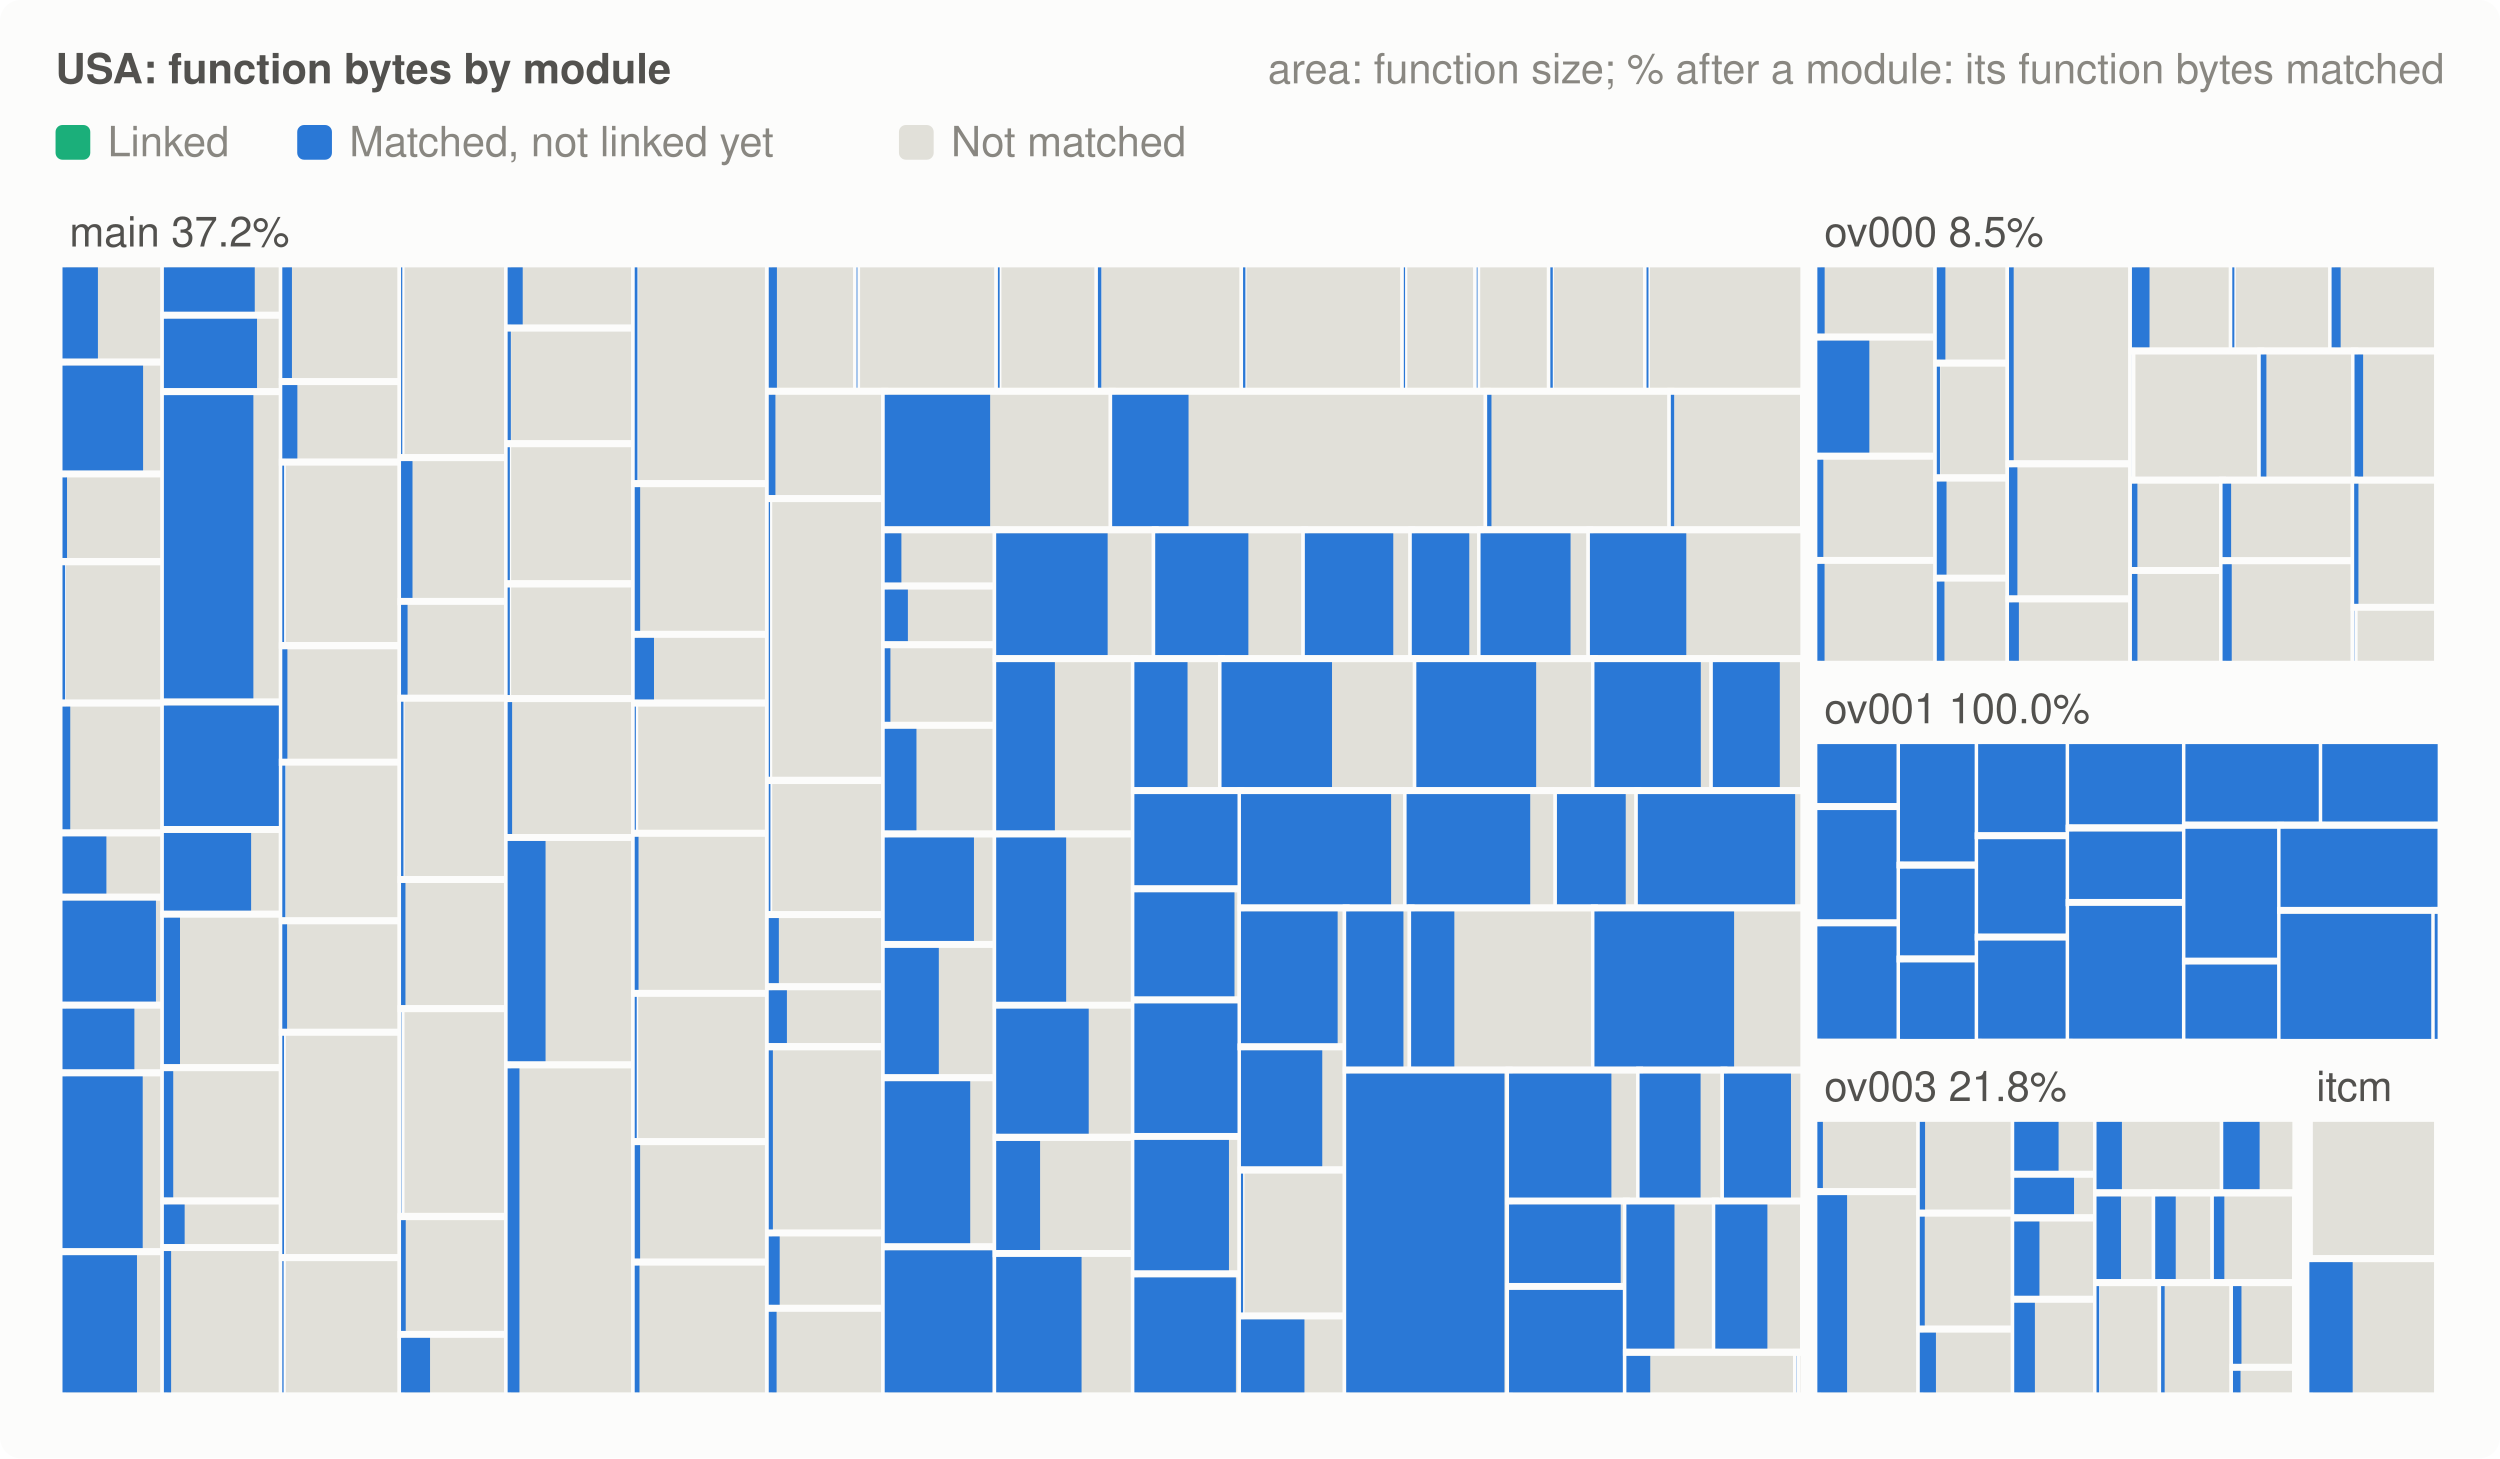
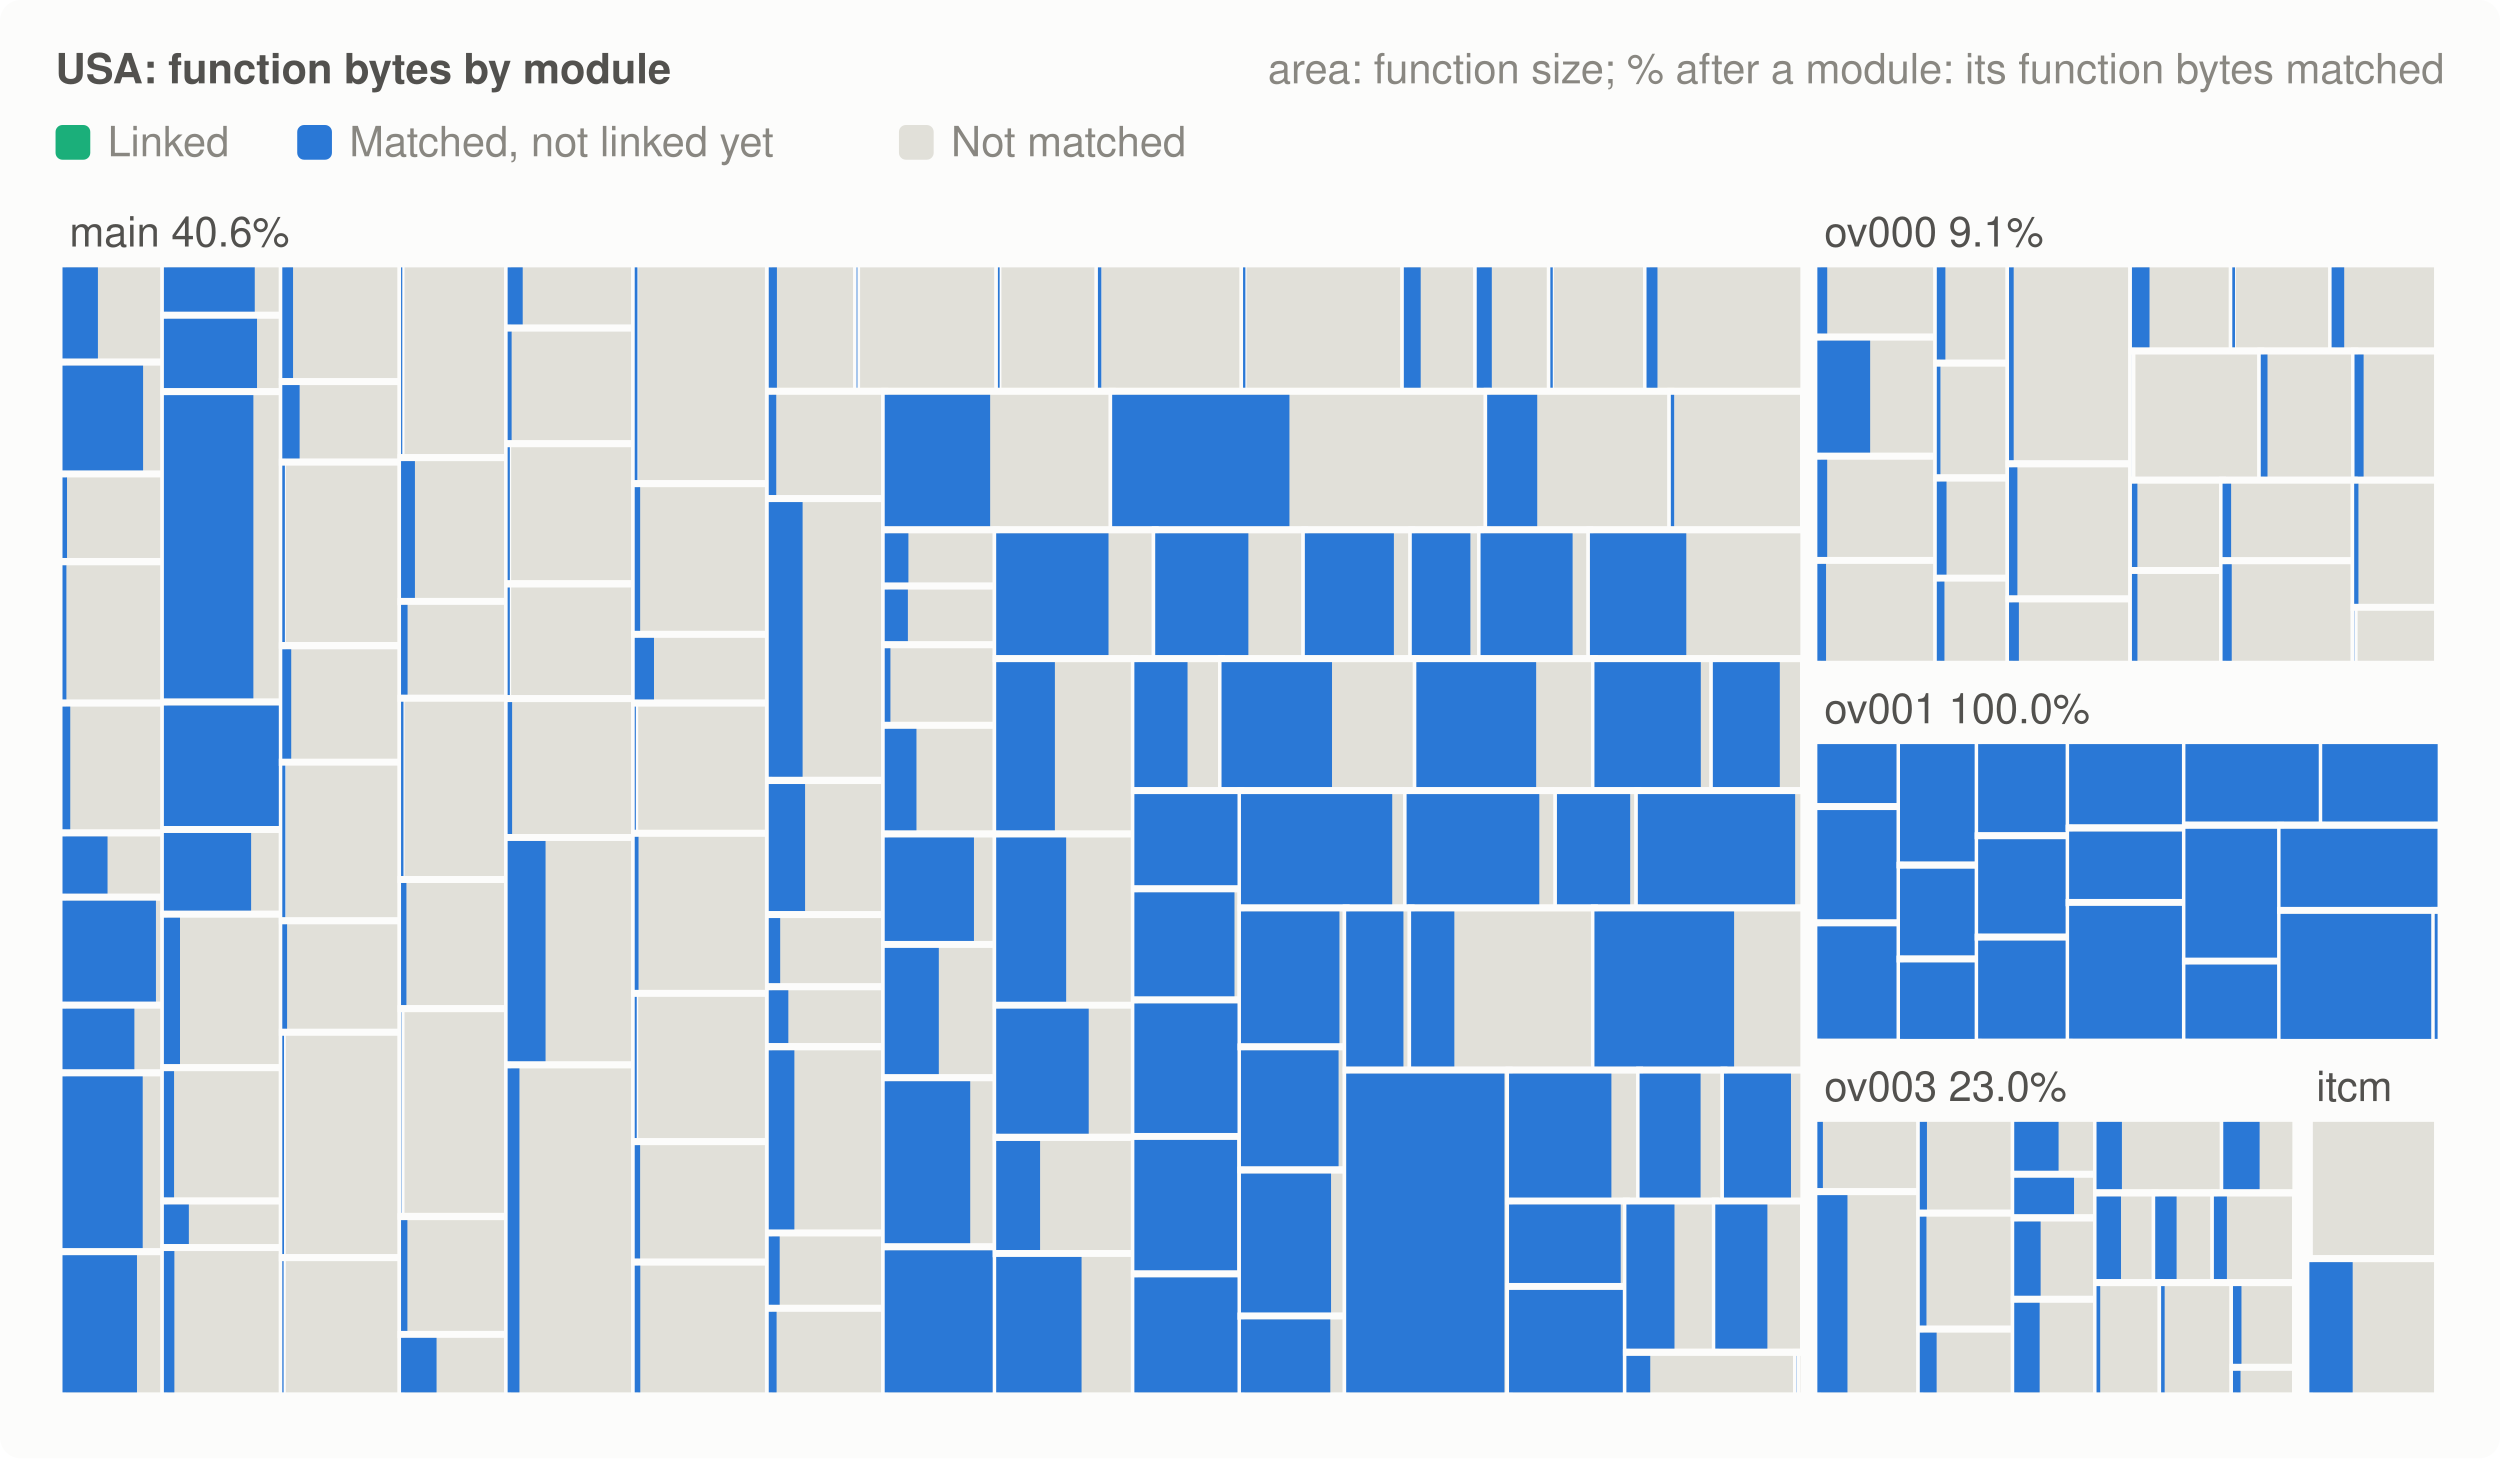
<svg xmlns="http://www.w3.org/2000/svg" viewBox="0 0 720 420" width="720" height="420" role="img" aria-label="Matched and linked code by module (USA)">
  <style>.bg{fill:#fcfcfb}.lbl{fill:#52514e}.muted{fill:#898781}.todo{fill:#e1e0d9}.gap{stroke:#fcfcfb}.matched{fill:#2a78d6}.linked{fill:#1baf7a}@media (prefers-color-scheme: dark){.bg{fill:#1a1a19}.lbl{fill:#c3c2b7}.muted{fill:#898781}.todo{fill:#2c2c2a}.gap{stroke:#1a1a19}.matched{fill:#3987e5}.linked{fill:#199e70}}text{font:12px -apple-system,BlinkMacSystemFont,'Segoe UI',Helvetica,Arial,sans-serif}.head{font-weight:600}</style>
  <rect class="bg" width="720" height="420" rx="6" />
  <text class="lbl head" x="16" y="24">USA: function bytes by module</text>
  <text class="muted" x="704" y="24" text-anchor="end">area: function size; % after a module: its function bytes matched</text>
  <rect class="linked" x="16" y="36" width="10" height="10" rx="2" />
  <text class="muted" x="31" y="45">Linked</text>
  <rect class="matched" x="85.6" y="36" width="10" height="10" rx="2" />
  <text class="muted" x="100.6" y="45">Matched, not linked yet</text>
  <rect class="todo" x="258.9" y="36" width="10" height="10" rx="2" />
  <text class="muted" x="273.9" y="45">Not matched</text>
  <rect class="todo gap" x="18.0" y="76.0" width="29.2" height="28.3" stroke-width="2" />
  <rect class="matched" x="18.0" y="77.0" width="10.20" height="26.3" />
  <rect class="todo gap" x="18.0" y="104.3" width="29.2" height="32.3" stroke-width="2" />
  <rect class="matched" x="18.0" y="105.3" width="23.21" height="30.3" />
  <rect class="todo gap" x="18.0" y="136.5" width="29.2" height="25.2" stroke-width="2" />
  <rect class="matched" x="18.0" y="137.5" width="1.30" height="23.2" />
  <rect class="todo gap" x="18.0" y="161.8" width="29.2" height="40.7" stroke-width="2" />
-   <rect class="matched" x="18.0" y="162.8" width="0.75" height="38.7" />
+   <rect class="matched" x="18.0" y="162.8" width="1.12" height="38.7" />
  <rect class="todo gap" x="18.0" y="202.5" width="29.2" height="37.4" stroke-width="2" />
  <rect class="matched" x="18.0" y="203.5" width="2.23" height="35.4" />
  <rect class="todo gap" x="18.0" y="239.9" width="29.2" height="18.5" stroke-width="2" />
-   <rect class="matched" x="18.0" y="240.9" width="12.64" height="16.5" />
+   <rect class="matched" x="18.0" y="240.9" width="12.97" height="16.5" />
  <rect class="todo gap" x="18.0" y="258.4" width="29.2" height="31.1" stroke-width="2" />
  <rect class="matched" x="18.0" y="259.4" width="26.91" height="29.1" />
  <rect class="todo gap" x="18.0" y="289.5" width="29.2" height="19.5" stroke-width="2" />
  <rect class="matched" x="18.0" y="290.5" width="20.70" height="17.5" />
  <rect class="todo gap" x="18.0" y="309.0" width="29.2" height="51.5" stroke-width="2" />
  <rect class="matched" x="18.0" y="310.0" width="23.10" height="49.5" />
  <rect class="todo gap" x="18.0" y="360.5" width="29.2" height="41.5" stroke-width="2" />
  <rect class="matched" x="18.0" y="361.5" width="21.45" height="39.5" />
  <rect class="todo gap" x="47.2" y="76.0" width="34.1" height="14.8" stroke-width="2" />
  <rect class="matched" x="47.2" y="77.0" width="26.17" height="12.8" />
  <rect class="todo gap" x="47.2" y="90.8" width="34.1" height="22.0" stroke-width="2" />
  <rect class="matched" x="47.2" y="91.8" width="26.82" height="20.0" />
  <rect class="todo gap" x="47.2" y="112.8" width="34.1" height="89.4" stroke-width="2" />
  <rect class="matched" x="47.2" y="113.8" width="25.77" height="87.4" />
  <rect class="todo gap" x="47.2" y="202.2" width="34.1" height="36.7" stroke-width="2" />
  <rect class="matched" x="47.2" y="203.2" width="33.57" height="34.7" />
  <rect class="todo gap" x="47.2" y="238.9" width="34.1" height="24.4" stroke-width="2" />
  <rect class="matched" x="47.2" y="239.9" width="25.12" height="22.4" />
  <rect class="todo gap" x="47.2" y="263.3" width="34.1" height="44.2" stroke-width="2" />
  <rect class="matched" x="47.2" y="264.3" width="4.64" height="42.2" />
  <rect class="todo gap" x="47.2" y="307.5" width="34.1" height="38.4" stroke-width="2" />
-   <rect class="matched" x="47.2" y="308.5" width="2.69" height="36.4" />
+   <rect class="matched" x="47.2" y="308.5" width="2.93" height="36.4" />
  <rect class="todo gap" x="47.2" y="345.9" width="34.1" height="13.4" stroke-width="2" />
-   <rect class="matched" x="47.2" y="346.9" width="5.98" height="11.4" />
+   <rect class="matched" x="47.2" y="346.9" width="7.19" height="11.4" />
  <rect class="todo gap" x="47.2" y="359.3" width="34.1" height="42.7" stroke-width="2" />
-   <rect class="matched" x="47.2" y="360.3" width="2.08" height="40.7" />
+   <rect class="matched" x="47.2" y="360.3" width="3.02" height="40.7" />
  <rect class="todo gap" x="81.3" y="76.0" width="34.2" height="33.9" stroke-width="2" />
-   <rect class="matched" x="81.3" y="77.0" width="2.78" height="31.9" />
+   <rect class="matched" x="81.3" y="77.0" width="3.10" height="31.9" />
  <rect class="todo gap" x="81.3" y="109.9" width="34.2" height="23.2" stroke-width="2" />
-   <rect class="matched" x="81.3" y="110.9" width="4.34" height="21.2" />
+   <rect class="matched" x="81.3" y="110.9" width="4.99" height="21.2" />
  <rect class="todo gap" x="81.3" y="133.1" width="34.2" height="52.8" stroke-width="2" />
-   <rect class="matched" x="81.3" y="134.1" width="0.52" height="50.8" />
+   <rect class="matched" x="81.3" y="134.1" width="0.75" height="50.8" />
  <rect class="todo gap" x="81.3" y="186.0" width="34.2" height="33.6" stroke-width="2" />
-   <rect class="matched" x="81.3" y="187.0" width="1.47" height="31.6" />
+   <rect class="matched" x="81.3" y="187.0" width="2.57" height="31.6" />
  <rect class="todo gap" x="81.3" y="219.5" width="34.2" height="45.7" stroke-width="2" />
  <rect class="matched" x="81.3" y="220.5" width="0.88" height="43.7" />
  <rect class="todo gap" x="81.3" y="265.2" width="34.2" height="32.1" stroke-width="2" />
  <rect class="matched" x="81.3" y="266.2" width="1.38" height="30.1" />
  <rect class="todo gap" x="81.3" y="297.3" width="34.2" height="64.9" stroke-width="2" />
  <rect class="matched" x="81.3" y="298.3" width="0.50" height="62.9" />
  <rect class="todo gap" x="81.3" y="362.2" width="34.2" height="39.8" stroke-width="2" />
  <rect class="matched" x="81.3" y="363.2" width="0.38" height="37.8" />
  <rect class="todo gap" x="115.5" y="76.0" width="30.7" height="55.8" stroke-width="2" />
  <rect class="matched" x="115.5" y="77.0" width="0.36" height="53.8" />
  <rect class="todo gap" x="115.5" y="131.8" width="30.7" height="41.5" stroke-width="2" />
-   <rect class="matched" x="115.5" y="132.8" width="3.30" height="39.5" />
+   <rect class="matched" x="115.5" y="132.8" width="4.00" height="39.5" />
  <rect class="todo gap" x="115.5" y="173.2" width="30.7" height="27.9" stroke-width="2" />
  <rect class="matched" x="115.5" y="174.2" width="1.88" height="25.9" />
  <rect class="todo gap" x="115.5" y="201.1" width="30.7" height="52.2" stroke-width="2" />
  <rect class="matched" x="115.5" y="202.1" width="0.70" height="50.2" />
  <rect class="todo gap" x="115.5" y="253.3" width="30.7" height="37.2" stroke-width="2" />
-   <rect class="matched" x="115.5" y="254.3" width="1.27" height="35.2" />
+   <rect class="matched" x="115.5" y="254.3" width="1.55" height="35.2" />
  <rect class="todo gap" x="115.5" y="290.5" width="30.7" height="59.8" stroke-width="2" />
  <rect class="matched" x="115.5" y="291.5" width="0.11" height="57.8" />
  <rect class="todo gap" x="115.5" y="350.4" width="30.7" height="34.0" stroke-width="2" />
-   <rect class="matched" x="115.5" y="351.4" width="1.35" height="32.0" />
+   <rect class="matched" x="115.5" y="351.4" width="1.83" height="32.0" />
  <rect class="todo gap" x="115.5" y="384.3" width="30.7" height="17.7" stroke-width="2" />
-   <rect class="matched" x="115.5" y="385.3" width="8.35" height="15.7" />
+   <rect class="matched" x="115.5" y="385.3" width="10.23" height="15.7" />
  <rect class="todo gap" x="146.2" y="76.0" width="36.6" height="18.5" stroke-width="2" />
  <rect class="matched" x="146.2" y="77.0" width="4.34" height="16.5" />
  <rect class="todo gap" x="146.2" y="94.5" width="36.6" height="33.3" stroke-width="2" />
-   <rect class="matched" x="146.2" y="95.5" width="0.93" height="31.3" />
+   <rect class="matched" x="146.2" y="95.5" width="1.15" height="31.3" />
  <rect class="todo gap" x="146.2" y="127.8" width="36.6" height="40.3" stroke-width="2" />
  <rect class="matched" x="146.2" y="128.8" width="0.64" height="38.3" />
  <rect class="todo gap" x="146.2" y="168.2" width="36.6" height="33.0" stroke-width="2" />
  <rect class="matched" x="146.2" y="169.2" width="0.63" height="31.0" />
  <rect class="todo gap" x="146.2" y="201.2" width="36.6" height="40.0" stroke-width="2" />
  <rect class="matched" x="146.2" y="202.2" width="1.29" height="38.0" />
  <rect class="todo gap" x="146.2" y="241.2" width="36.6" height="65.5" stroke-width="2" />
  <rect class="matched" x="146.2" y="242.2" width="10.92" height="63.5" />
  <rect class="todo gap" x="146.2" y="306.7" width="36.6" height="95.3" stroke-width="2" />
  <rect class="matched" x="146.2" y="307.7" width="3.40" height="93.3" />
  <rect class="todo gap" x="182.8" y="76.0" width="38.5" height="63.3" stroke-width="2" />
  <rect class="matched" x="182.8" y="77.0" width="0.78" height="61.3" />
  <rect class="todo gap" x="182.8" y="139.3" width="38.5" height="43.4" stroke-width="2" />
  <rect class="matched" x="182.8" y="140.3" width="1.56" height="41.4" />
  <rect class="todo gap" x="182.8" y="182.7" width="38.5" height="19.8" stroke-width="2" />
  <rect class="matched" x="182.8" y="183.7" width="5.55" height="17.8" />
  <rect class="todo gap" x="182.8" y="202.5" width="38.5" height="37.5" stroke-width="2" />
  <rect class="matched" x="182.8" y="203.5" width="0.33" height="35.5" />
  <rect class="todo gap" x="182.8" y="240.0" width="38.5" height="46.1" stroke-width="2" />
  <rect class="matched" x="182.8" y="241.0" width="1.10" height="44.1" />
  <rect class="todo gap" x="182.8" y="286.1" width="38.5" height="42.7" stroke-width="2" />
  <rect class="matched" x="182.8" y="287.1" width="0.58" height="40.7" />
  <rect class="todo gap" x="182.8" y="328.8" width="38.5" height="34.7" stroke-width="2" />
  <rect class="matched" x="182.8" y="329.8" width="1.55" height="32.7" />
  <rect class="todo gap" x="182.8" y="363.5" width="38.5" height="38.5" stroke-width="2" />
-   <rect class="matched" x="182.8" y="364.5" width="1.37" height="36.5" />
+   <rect class="matched" x="182.8" y="364.5" width="1.60" height="36.5" />
  <rect class="todo gap" x="221.4" y="76.0" width="25.3" height="36.7" stroke-width="2" />
  <rect class="matched" x="221.4" y="77.0" width="2.35" height="34.7" />
  <rect class="todo gap" x="246.7" y="76.0" width="40.7" height="36.7" stroke-width="2" />
  <rect class="matched" x="246.7" y="77.0" width="0.23" height="34.7" />
  <rect class="todo gap" x="287.4" y="76.0" width="28.9" height="36.7" stroke-width="2" />
  <rect class="matched" x="287.4" y="77.0" width="0.50" height="34.7" />
  <rect class="todo gap" x="316.2" y="76.0" width="41.8" height="36.7" stroke-width="2" />
  <rect class="matched" x="316.2" y="77.0" width="0.98" height="34.7" />
  <rect class="todo gap" x="358.0" y="76.0" width="46.3" height="36.7" stroke-width="2" />
  <rect class="matched" x="358.0" y="77.0" width="0.67" height="34.7" />
  <rect class="todo gap" x="404.3" y="76.0" width="21.0" height="36.7" stroke-width="2" />
-   <rect class="matched" x="404.3" y="77.0" width="0.36" height="34.7" />
+   <rect class="matched" x="404.3" y="77.0" width="4.86" height="34.7" />
  <rect class="todo gap" x="425.3" y="76.0" width="21.2" height="36.7" stroke-width="2" />
-   <rect class="matched" x="425.3" y="77.0" width="0.22" height="34.7" />
+   <rect class="matched" x="425.3" y="77.0" width="4.34" height="34.7" />
  <rect class="todo gap" x="446.5" y="76.0" width="27.7" height="36.7" stroke-width="2" />
  <rect class="matched" x="446.5" y="77.0" width="0.70" height="34.7" />
  <rect class="todo gap" x="474.2" y="76.0" width="45.3" height="36.7" stroke-width="2" />
-   <rect class="matched" x="474.2" y="77.0" width="0.56" height="34.7" />
+   <rect class="matched" x="474.2" y="77.0" width="3.15" height="34.7" />
  <rect class="todo gap" x="221.4" y="112.7" width="33.4" height="30.9" stroke-width="2" />
-   <rect class="matched" x="221.4" y="113.7" width="1.92" height="28.9" />
+   <rect class="matched" x="221.4" y="113.7" width="2.16" height="28.9" />
  <rect class="todo gap" x="221.4" y="143.6" width="33.4" height="81.1" stroke-width="2" />
-   <rect class="matched" x="221.4" y="144.6" width="0.37" height="79.1" />
+   <rect class="matched" x="221.4" y="144.6" width="9.75" height="79.1" />
  <rect class="todo gap" x="221.4" y="224.8" width="33.4" height="38.6" stroke-width="2" />
-   <rect class="matched" x="221.4" y="225.8" width="0.48" height="36.6" />
+   <rect class="matched" x="221.4" y="225.8" width="10.46" height="36.6" />
  <rect class="todo gap" x="221.4" y="263.4" width="33.4" height="20.8" stroke-width="2" />
-   <rect class="matched" x="221.4" y="264.4" width="2.91" height="18.8" />
+   <rect class="matched" x="221.4" y="264.4" width="3.29" height="18.8" />
  <rect class="todo gap" x="221.4" y="284.2" width="33.4" height="17.2" stroke-width="2" />
-   <rect class="matched" x="221.4" y="285.2" width="5.23" height="15.2" />
+   <rect class="matched" x="221.4" y="285.2" width="5.64" height="15.2" />
  <rect class="todo gap" x="221.4" y="301.5" width="33.4" height="53.7" stroke-width="2" />
-   <rect class="matched" x="221.4" y="302.5" width="1.19" height="51.7" />
+   <rect class="matched" x="221.4" y="302.5" width="7.38" height="51.7" />
  <rect class="todo gap" x="221.4" y="355.1" width="33.4" height="21.7" stroke-width="2" />
  <rect class="matched" x="221.4" y="356.1" width="3.15" height="19.7" />
  <rect class="todo gap" x="221.4" y="376.8" width="33.4" height="25.2" stroke-width="2" />
  <rect class="matched" x="221.4" y="377.8" width="2.26" height="23.2" />
  <rect class="todo gap" x="254.8" y="112.7" width="65.5" height="39.9" stroke-width="2" />
  <rect class="matched" x="254.8" y="113.7" width="30.36" height="37.9" />
  <rect class="todo gap" x="320.3" y="112.7" width="108.0" height="39.9" stroke-width="2" />
-   <rect class="matched" x="320.3" y="113.7" width="22.00" height="37.9" />
+   <rect class="matched" x="320.3" y="113.7" width="51.06" height="37.9" />
  <rect class="todo gap" x="428.3" y="112.7" width="52.9" height="39.9" stroke-width="2" />
-   <rect class="matched" x="428.3" y="113.7" width="1.24" height="37.9" />
+   <rect class="matched" x="428.3" y="113.7" width="14.42" height="37.9" />
  <rect class="todo gap" x="481.2" y="112.7" width="38.2" height="39.9" stroke-width="2" />
  <rect class="matched" x="481.2" y="113.7" width="0.97" height="37.9" />
  <rect class="todo gap" x="254.8" y="152.6" width="32.1" height="16.2" stroke-width="2" />
-   <rect class="matched" x="254.8" y="153.6" width="4.80" height="14.2" />
+   <rect class="matched" x="254.8" y="153.6" width="6.82" height="14.2" />
  <rect class="todo gap" x="254.8" y="168.8" width="32.1" height="16.9" stroke-width="2" />
  <rect class="matched" x="254.8" y="169.8" width="6.67" height="14.9" />
  <rect class="todo gap" x="254.8" y="185.7" width="32.1" height="23.2" stroke-width="2" />
  <rect class="matched" x="254.8" y="186.7" width="1.64" height="21.2" />
  <rect class="todo gap" x="254.8" y="208.9" width="32.1" height="31.3" stroke-width="2" />
  <rect class="matched" x="254.8" y="209.9" width="9.14" height="29.3" />
  <rect class="todo gap" x="254.8" y="240.2" width="32.1" height="31.8" stroke-width="2" />
  <rect class="matched" x="254.8" y="241.2" width="25.70" height="29.8" />
  <rect class="todo gap" x="254.8" y="272.0" width="32.1" height="38.4" stroke-width="2" />
  <rect class="matched" x="254.8" y="273.0" width="15.58" height="36.4" />
  <rect class="todo gap" x="254.8" y="310.4" width="32.1" height="48.7" stroke-width="2" />
  <rect class="matched" x="254.8" y="311.4" width="24.62" height="46.7" />
  <rect class="todo gap" x="254.8" y="359.1" width="32.1" height="42.9" stroke-width="2" />
-   <rect class="matched" x="254.8" y="360.1" width="31.08" height="40.9" />
+   <rect class="matched" x="254.8" y="360.1" width="31.23" height="40.9" />
  <rect class="todo gap" x="286.9" y="152.6" width="45.8" height="37.1" stroke-width="2" />
-   <rect class="matched" x="286.9" y="153.6" width="32.10" height="35.1" />
+   <rect class="matched" x="286.9" y="153.6" width="32.35" height="35.1" />
  <rect class="todo gap" x="332.7" y="152.6" width="43.1" height="37.1" stroke-width="2" />
  <rect class="matched" x="332.7" y="153.6" width="26.83" height="35.1" />
  <rect class="todo gap" x="375.8" y="152.6" width="30.8" height="37.1" stroke-width="2" />
-   <rect class="matched" x="375.8" y="153.6" width="25.46" height="35.1" />
+   <rect class="matched" x="375.8" y="153.6" width="25.64" height="35.1" />
  <rect class="todo gap" x="406.6" y="152.6" width="19.8" height="37.1" stroke-width="2" />
-   <rect class="matched" x="406.6" y="153.6" width="16.55" height="35.1" />
+   <rect class="matched" x="406.6" y="153.6" width="16.87" height="35.1" />
  <rect class="todo gap" x="426.4" y="152.6" width="31.5" height="37.1" stroke-width="2" />
-   <rect class="matched" x="426.4" y="153.6" width="25.92" height="35.1" />
+   <rect class="matched" x="426.4" y="153.6" width="26.51" height="35.1" />
  <rect class="todo gap" x="457.9" y="152.6" width="61.6" height="37.1" stroke-width="2" />
  <rect class="matched" x="457.9" y="153.6" width="27.75" height="35.1" />
  <rect class="todo gap" x="286.9" y="189.7" width="39.8" height="50.5" stroke-width="2" />
  <rect class="matched" x="286.9" y="190.7" width="16.91" height="48.5" />
  <rect class="todo gap" x="286.9" y="240.2" width="39.8" height="49.4" stroke-width="2" />
  <rect class="matched" x="286.9" y="241.2" width="20.15" height="47.4" />
  <rect class="todo gap" x="286.9" y="289.5" width="39.8" height="38.0" stroke-width="2" />
  <rect class="matched" x="286.9" y="290.5" width="26.65" height="36.0" />
  <rect class="todo gap" x="286.9" y="327.6" width="39.8" height="33.5" stroke-width="2" />
  <rect class="matched" x="286.9" y="328.6" width="12.64" height="31.5" />
  <rect class="todo gap" x="286.9" y="361.0" width="39.8" height="41.0" stroke-width="2" />
  <rect class="matched" x="286.9" y="362.0" width="24.59" height="39.0" />
  <rect class="todo gap" x="326.7" y="189.7" width="25.1" height="38.0" stroke-width="2" />
  <rect class="matched" x="326.7" y="190.7" width="15.31" height="36.0" />
  <rect class="todo gap" x="351.8" y="189.7" width="56.1" height="38.0" stroke-width="2" />
  <rect class="matched" x="351.8" y="190.7" width="31.82" height="36.0" />
  <rect class="todo gap" x="407.9" y="189.7" width="51.3" height="38.0" stroke-width="2" />
  <rect class="matched" x="407.9" y="190.7" width="34.51" height="36.0" />
  <rect class="todo gap" x="459.2" y="189.7" width="34.1" height="38.0" stroke-width="2" />
  <rect class="matched" x="459.2" y="190.7" width="30.63" height="36.0" />
  <rect class="todo gap" x="493.3" y="189.7" width="26.1" height="38.0" stroke-width="2" />
  <rect class="matched" x="493.3" y="190.7" width="19.28" height="36.0" />
  <rect class="todo gap" x="326.7" y="227.7" width="30.7" height="28.3" stroke-width="2" />
  <rect class="matched" x="326.7" y="228.7" width="29.88" height="26.3" />
  <rect class="todo gap" x="326.7" y="256.0" width="30.7" height="32.0" stroke-width="2" />
  <rect class="matched" x="326.7" y="257.0" width="28.83" height="30.0" />
  <rect class="todo gap" x="326.7" y="288.0" width="30.7" height="39.3" stroke-width="2" />
-   <rect class="matched" x="326.7" y="289.0" width="30.04" height="37.3" />
+   <rect class="matched" x="326.7" y="289.0" width="30.68" height="37.3" />
  <rect class="todo gap" x="326.7" y="327.3" width="30.7" height="39.6" stroke-width="2" />
-   <rect class="matched" x="326.7" y="328.3" width="27.24" height="37.6" />
+   <rect class="matched" x="326.7" y="328.3" width="29.59" height="37.6" />
  <rect class="todo gap" x="326.7" y="366.9" width="30.7" height="35.1" stroke-width="2" />
-   <rect class="matched" x="326.7" y="367.9" width="29.24" height="33.1" />
+   <rect class="matched" x="326.7" y="367.9" width="30.24" height="33.1" />
  <rect class="todo gap" x="357.4" y="227.7" width="47.7" height="33.8" stroke-width="2" />
-   <rect class="matched" x="357.4" y="228.7" width="43.24" height="31.8" />
+   <rect class="matched" x="357.4" y="228.7" width="43.56" height="31.8" />
  <rect class="todo gap" x="405.1" y="227.7" width="43.3" height="33.8" stroke-width="2" />
-   <rect class="matched" x="405.1" y="228.7" width="35.60" height="31.8" />
+   <rect class="matched" x="405.1" y="228.7" width="38.22" height="31.8" />
  <rect class="todo gap" x="448.4" y="227.7" width="23.3" height="33.8" stroke-width="2" />
-   <rect class="matched" x="448.4" y="228.7" width="19.81" height="31.8" />
+   <rect class="matched" x="448.4" y="228.7" width="21.09" height="31.8" />
  <rect class="todo gap" x="471.7" y="227.7" width="47.8" height="33.8" stroke-width="2" />
  <rect class="matched" x="471.7" y="228.7" width="45.30" height="31.8" />
  <rect class="todo gap" x="357.4" y="261.5" width="30.3" height="40.0" stroke-width="2" />
-   <rect class="matched" x="357.4" y="262.5" width="27.84" height="38.0" />
+   <rect class="matched" x="357.4" y="262.5" width="28.36" height="38.0" />
  <rect class="todo gap" x="357.4" y="301.5" width="30.3" height="35.4" stroke-width="2" />
-   <rect class="matched" x="357.4" y="302.5" width="23.41" height="33.4" />
+   <rect class="matched" x="357.4" y="302.5" width="28.11" height="33.4" />
  <rect class="todo gap" x="357.4" y="337.0" width="30.3" height="42.1" stroke-width="2" />
-   <rect class="matched" x="357.4" y="338.0" width="0.61" height="40.1" />
+   <rect class="matched" x="357.4" y="338.0" width="25.94" height="40.1" />
  <rect class="todo gap" x="357.4" y="379.0" width="30.3" height="23.0" stroke-width="2" />
-   <rect class="matched" x="357.4" y="380.0" width="18.28" height="21.0" />
+   <rect class="matched" x="357.4" y="380.0" width="25.73" height="21.0" />
  <rect class="todo gap" x="387.7" y="261.5" width="18.7" height="46.7" stroke-width="2" />
  <rect class="matched" x="387.7" y="262.5" width="16.49" height="44.7" />
  <rect class="todo gap" x="406.4" y="261.5" width="52.8" height="46.7" stroke-width="2" />
  <rect class="matched" x="406.4" y="262.5" width="12.45" height="44.7" />
  <rect class="todo gap" x="459.2" y="261.5" width="60.3" height="46.7" stroke-width="2" />
  <rect class="matched" x="459.2" y="262.5" width="40.22" height="44.7" />
  <rect class="todo gap" x="387.7" y="308.2" width="46.9" height="93.8" stroke-width="2" />
  <rect class="matched" x="387.7" y="309.2" width="45.58" height="91.8" />
  <rect class="todo gap" x="434.6" y="308.2" width="37.6" height="37.8" stroke-width="2" />
  <rect class="matched" x="434.6" y="309.2" width="29.48" height="35.8" />
  <rect class="todo gap" x="472.2" y="308.2" width="24.3" height="37.8" stroke-width="2" />
  <rect class="matched" x="472.2" y="309.2" width="17.57" height="35.8" />
  <rect class="todo gap" x="496.5" y="308.2" width="23.0" height="37.8" stroke-width="2" />
  <rect class="matched" x="496.5" y="309.2" width="19.30" height="35.8" />
  <rect class="todo gap" x="434.6" y="345.9" width="33.8" height="24.6" stroke-width="2" />
  <rect class="matched" x="434.6" y="346.9" width="32.17" height="22.6" />
  <rect class="todo gap" x="434.6" y="370.5" width="33.8" height="31.5" stroke-width="2" />
  <rect class="matched" x="434.6" y="371.5" width="32.79" height="29.5" />
  <rect class="todo gap" x="468.4" y="345.9" width="25.7" height="43.5" stroke-width="2" />
  <rect class="matched" x="468.4" y="346.9" width="13.85" height="41.5" />
  <rect class="todo gap" x="494.0" y="345.9" width="25.4" height="43.5" stroke-width="2" />
  <rect class="matched" x="494.0" y="346.9" width="15.01" height="41.5" />
  <rect class="todo gap" x="468.4" y="389.5" width="49.0" height="12.5" stroke-width="2" />
  <rect class="matched" x="468.4" y="390.5" width="6.87" height="10.5" />
  <rect class="todo gap" x="517.4" y="389.5" width="2.1" height="12.5" stroke-width="2" />
  <rect class="matched" x="517.4" y="390.5" width="0.08" height="10.5" />
-   <text class="lbl" x="20.0" y="71.0">main 37.2%</text>
+   <text class="lbl" x="20.0" y="71.0">main 40.6%</text>
  <rect class="todo gap" x="523.4" y="76.0" width="34.4" height="21.1" stroke-width="2" />
-   <rect class="matched" x="523.4" y="77.0" width="2.10" height="19.1" />
+   <rect class="matched" x="523.4" y="77.0" width="2.84" height="19.1" />
  <rect class="todo gap" x="523.4" y="97.1" width="34.4" height="34.3" stroke-width="2" />
-   <rect class="matched" x="523.4" y="98.1" width="14.97" height="32.3" />
+   <rect class="matched" x="523.4" y="98.1" width="15.20" height="32.3" />
  <rect class="todo gap" x="523.4" y="131.4" width="34.4" height="30.1" stroke-width="2" />
-   <rect class="matched" x="523.4" y="132.4" width="1.72" height="28.1" />
+   <rect class="matched" x="523.4" y="132.4" width="2.83" height="28.1" />
  <rect class="todo gap" x="523.4" y="161.4" width="34.4" height="29.9" stroke-width="2" />
-   <rect class="matched" x="523.4" y="162.4" width="2.07" height="27.9" />
+   <rect class="matched" x="523.4" y="162.4" width="2.50" height="27.9" />
  <rect class="todo gap" x="557.8" y="76.0" width="20.8" height="28.6" stroke-width="2" />
  <rect class="matched" x="557.8" y="77.0" width="2.47" height="26.6" />
  <rect class="todo gap" x="557.8" y="104.6" width="20.8" height="33.0" stroke-width="2" />
-   <rect class="matched" x="557.8" y="105.6" width="0.91" height="31.0" />
+   <rect class="matched" x="557.8" y="105.6" width="1.05" height="31.0" />
  <rect class="todo gap" x="557.8" y="137.7" width="20.8" height="28.9" stroke-width="2" />
  <rect class="matched" x="557.8" y="138.7" width="2.80" height="26.9" />
  <rect class="todo gap" x="557.8" y="166.5" width="20.8" height="24.8" stroke-width="2" />
  <rect class="matched" x="557.8" y="167.5" width="2.20" height="22.8" />
  <rect class="todo gap" x="578.6" y="76.0" width="35.3" height="57.6" stroke-width="2" />
  <rect class="matched" x="578.6" y="77.0" width="1.34" height="55.6" />
  <rect class="todo gap" x="578.6" y="133.6" width="35.3" height="38.9" stroke-width="2" />
  <rect class="matched" x="578.6" y="134.6" width="2.41" height="36.9" />
  <rect class="todo gap" x="578.6" y="172.5" width="35.3" height="18.8" stroke-width="2" />
  <rect class="matched" x="578.6" y="173.5" width="2.84" height="16.8" />
  <rect class="todo gap" x="614.0" y="76.0" width="28.9" height="25.1" stroke-width="2" />
  <rect class="matched" x="614.0" y="77.0" width="5.06" height="23.1" />
  <rect class="todo gap" x="642.9" y="76.0" width="28.7" height="25.1" stroke-width="2" />
-   <rect class="matched" x="642.9" y="77.0" width="0.60" height="23.1" />
+   <rect class="matched" x="642.9" y="77.0" width="0.78" height="23.1" />
  <rect class="todo gap" x="671.5" y="76.0" width="30.5" height="25.1" stroke-width="2" />
-   <rect class="matched" x="671.5" y="77.0" width="2.61" height="23.1" />
+   <rect class="matched" x="671.5" y="77.0" width="3.63" height="23.1" />
  <rect class="todo gap" x="614.0" y="101.1" width="37.1" height="37.2" stroke-width="2" />
  <rect class="matched" x="614.0" y="102.1" width="0.01" height="35.2" />
  <rect class="todo gap" x="651.1" y="101.1" width="27.1" height="37.2" stroke-width="2" />
-   <rect class="matched" x="651.1" y="102.1" width="1.62" height="35.2" />
+   <rect class="matched" x="651.1" y="102.1" width="1.94" height="35.2" />
  <rect class="todo gap" x="678.1" y="101.1" width="23.9" height="37.2" stroke-width="2" />
-   <rect class="matched" x="678.1" y="102.1" width="2.48" height="35.2" />
+   <rect class="matched" x="678.1" y="102.1" width="2.62" height="35.2" />
  <rect class="todo gap" x="614.0" y="138.3" width="26.1" height="26.0" stroke-width="2" />
  <rect class="matched" x="614.0" y="139.3" width="1.57" height="24.0" />
  <rect class="todo gap" x="614.0" y="164.3" width="26.1" height="27.0" stroke-width="2" />
  <rect class="matched" x="614.0" y="165.3" width="1.58" height="25.0" />
  <rect class="todo gap" x="640.1" y="138.3" width="37.9" height="23.2" stroke-width="2" />
  <rect class="matched" x="640.1" y="139.3" width="2.46" height="21.2" />
  <rect class="todo gap" x="640.1" y="161.5" width="37.9" height="29.8" stroke-width="2" />
  <rect class="matched" x="640.1" y="162.5" width="2.64" height="27.8" />
  <rect class="todo gap" x="678.0" y="138.3" width="24.0" height="36.7" stroke-width="2" />
  <rect class="matched" x="678.0" y="139.3" width="1.23" height="34.7" />
  <rect class="todo gap" x="678.0" y="174.9" width="24.0" height="16.4" stroke-width="2" />
  <rect class="matched" x="678.0" y="175.9" width="0.08" height="14.4" />
-   <text class="lbl" x="525.4" y="71.0">ov000 8.5%</text>
+   <text class="lbl" x="525.4" y="71.0">ov000 9.1%</text>
  <rect class="todo gap" x="523.4" y="213.3" width="23.8" height="19.0" stroke-width="2" />
  <rect class="matched" x="523.4" y="214.3" width="23.78" height="17.0" />
  <rect class="todo gap" x="523.4" y="232.3" width="23.8" height="33.5" stroke-width="2" />
  <rect class="matched" x="523.4" y="233.3" width="23.78" height="31.5" />
  <rect class="todo gap" x="523.4" y="265.8" width="23.8" height="34.3" stroke-width="2" />
  <rect class="matched" x="523.4" y="266.8" width="23.78" height="32.3" />
  <rect class="todo gap" x="547.2" y="213.3" width="22.5" height="35.8" stroke-width="2" />
  <rect class="matched" x="547.2" y="214.3" width="22.51" height="33.8" />
  <rect class="todo gap" x="547.2" y="249.2" width="22.5" height="27.0" stroke-width="2" />
  <rect class="matched" x="547.2" y="250.2" width="22.51" height="25.0" />
  <rect class="todo gap" x="547.2" y="276.2" width="22.5" height="24.0" stroke-width="2" />
  <rect class="matched" x="547.2" y="277.2" width="22.51" height="22.0" />
  <rect class="todo gap" x="569.7" y="213.3" width="26.1" height="27.4" stroke-width="2" />
  <rect class="matched" x="569.7" y="214.3" width="26.12" height="25.4" />
  <rect class="todo gap" x="569.7" y="240.7" width="26.1" height="29.2" stroke-width="2" />
  <rect class="matched" x="569.7" y="241.7" width="26.12" height="27.2" />
  <rect class="todo gap" x="569.7" y="269.9" width="26.1" height="30.2" stroke-width="2" />
  <rect class="matched" x="569.7" y="270.9" width="26.12" height="28.2" />
  <rect class="todo gap" x="595.9" y="213.3" width="33.6" height="25.1" stroke-width="2" />
  <rect class="matched" x="595.9" y="214.3" width="33.56" height="23.1" />
  <rect class="todo gap" x="595.9" y="238.5" width="33.6" height="21.5" stroke-width="2" />
  <rect class="matched" x="595.9" y="239.5" width="33.56" height="19.5" />
  <rect class="todo gap" x="595.9" y="259.9" width="33.6" height="40.2" stroke-width="2" />
  <rect class="matched" x="595.9" y="260.9" width="33.56" height="38.2" />
  <rect class="todo gap" x="629.4" y="213.3" width="39.3" height="24.3" stroke-width="2" />
  <rect class="matched" x="629.4" y="214.3" width="39.33" height="22.3" />
  <rect class="todo gap" x="668.8" y="213.3" width="33.2" height="24.3" stroke-width="2" />
  <rect class="matched" x="668.8" y="214.3" width="33.25" height="22.3" />
  <rect class="todo gap" x="629.4" y="237.7" width="27.4" height="39.2" stroke-width="2" />
  <rect class="matched" x="629.4" y="238.7" width="27.38" height="37.2" />
  <rect class="todo gap" x="629.4" y="276.8" width="27.4" height="23.3" stroke-width="2" />
  <rect class="matched" x="629.4" y="277.8" width="27.38" height="21.3" />
  <rect class="todo gap" x="656.8" y="237.7" width="45.2" height="24.5" stroke-width="2" />
  <rect class="matched" x="656.8" y="238.7" width="45.20" height="22.5" />
  <rect class="todo gap" x="656.8" y="262.2" width="44.4" height="38.0" stroke-width="2" />
  <rect class="matched" x="656.8" y="263.2" width="44.37" height="36.0" />
  <rect class="todo gap" x="701.2" y="262.2" width="0.8" height="38.0" stroke-width="2" />
  <rect class="matched" x="701.2" y="263.2" width="0.83" height="36.0" />
  <text class="lbl" x="525.4" y="208.3">ov001 100.0%</text>
  <rect class="todo gap" x="523.4" y="322.1" width="29.5" height="21.1" stroke-width="2" />
  <rect class="matched" x="523.4" y="323.1" width="1.59" height="19.1" />
  <rect class="todo gap" x="523.4" y="343.2" width="29.5" height="58.8" stroke-width="2" />
-   <rect class="matched" x="523.4" y="344.2" width="8.56" height="56.8" />
+   <rect class="matched" x="523.4" y="344.2" width="8.67" height="56.8" />
  <rect class="todo gap" x="552.9" y="322.1" width="27.2" height="27.3" stroke-width="2" />
-   <rect class="matched" x="552.9" y="323.1" width="1.52" height="25.3" />
+   <rect class="matched" x="552.9" y="323.1" width="2.06" height="25.3" />
  <rect class="todo gap" x="552.9" y="349.4" width="27.2" height="33.4" stroke-width="2" />
-   <rect class="matched" x="552.9" y="350.4" width="1.43" height="31.4" />
+   <rect class="matched" x="552.9" y="350.4" width="1.92" height="31.4" />
  <rect class="todo gap" x="552.9" y="382.8" width="27.2" height="19.2" stroke-width="2" />
-   <rect class="matched" x="552.9" y="383.8" width="4.65" height="17.2" />
+   <rect class="matched" x="552.9" y="383.8" width="4.85" height="17.2" />
  <rect class="todo gap" x="580.1" y="322.1" width="23.7" height="16.1" stroke-width="2" />
  <rect class="matched" x="580.1" y="323.1" width="12.77" height="14.1" />
  <rect class="todo gap" x="580.1" y="338.2" width="23.7" height="12.5" stroke-width="2" />
  <rect class="matched" x="580.1" y="339.2" width="17.22" height="10.5" />
  <rect class="todo gap" x="580.1" y="350.8" width="23.7" height="23.4" stroke-width="2" />
-   <rect class="matched" x="580.1" y="351.8" width="7.26" height="21.4" />
+   <rect class="matched" x="580.1" y="351.8" width="7.60" height="21.4" />
  <rect class="todo gap" x="580.1" y="374.2" width="23.7" height="27.8" stroke-width="2" />
-   <rect class="matched" x="580.1" y="375.2" width="5.95" height="25.8" />
+   <rect class="matched" x="580.1" y="375.2" width="7.32" height="25.8" />
  <rect class="todo gap" x="603.8" y="322.1" width="36.5" height="21.4" stroke-width="2" />
  <rect class="matched" x="603.8" y="323.1" width="7.31" height="19.4" />
  <rect class="todo gap" x="640.3" y="322.1" width="20.9" height="21.4" stroke-width="2" />
  <rect class="matched" x="640.3" y="323.1" width="10.47" height="19.4" />
  <rect class="todo gap" x="603.8" y="343.6" width="16.9" height="25.8" stroke-width="2" />
  <rect class="matched" x="603.8" y="344.6" width="7.05" height="23.8" />
  <rect class="todo gap" x="620.7" y="343.6" width="16.9" height="25.8" stroke-width="2" />
-   <rect class="matched" x="620.7" y="344.6" width="5.91" height="23.8" />
+   <rect class="matched" x="620.7" y="344.6" width="6.16" height="23.8" />
  <rect class="todo gap" x="637.6" y="343.6" width="23.5" height="25.8" stroke-width="2" />
-   <rect class="matched" x="637.6" y="344.6" width="3.01" height="23.8" />
+   <rect class="matched" x="637.6" y="344.6" width="3.75" height="23.8" />
  <rect class="todo gap" x="603.8" y="369.4" width="18.6" height="32.6" stroke-width="2" />
-   <rect class="matched" x="603.8" y="370.4" width="0.77" height="30.6" />
+   <rect class="matched" x="603.8" y="370.4" width="1.06" height="30.6" />
  <rect class="todo gap" x="622.4" y="369.4" width="20.7" height="32.6" stroke-width="2" />
  <rect class="matched" x="622.4" y="370.4" width="1.03" height="30.6" />
  <rect class="todo gap" x="643.1" y="369.4" width="18.0" height="24.4" stroke-width="2" />
  <rect class="matched" x="643.1" y="370.4" width="2.44" height="22.4" />
  <rect class="todo gap" x="643.1" y="393.8" width="18.0" height="8.2" stroke-width="2" />
  <rect class="matched" x="643.1" y="394.8" width="2.17" height="6.2" />
-   <text class="lbl" x="525.4" y="317.1">ov003 21.8%</text>
+   <text class="lbl" x="525.4" y="317.1">ov003 23.0%</text>
  <rect class="todo gap" x="665.1" y="322.1" width="36.9" height="40.4" stroke-width="2" />
  <rect class="todo gap" x="665.1" y="362.5" width="36.9" height="39.5" stroke-width="2" />
  <rect class="matched" x="665.1" y="363.5" width="12.47" height="37.5" />
  <text class="lbl" x="667.1" y="317.1">itcm</text>
</svg>
